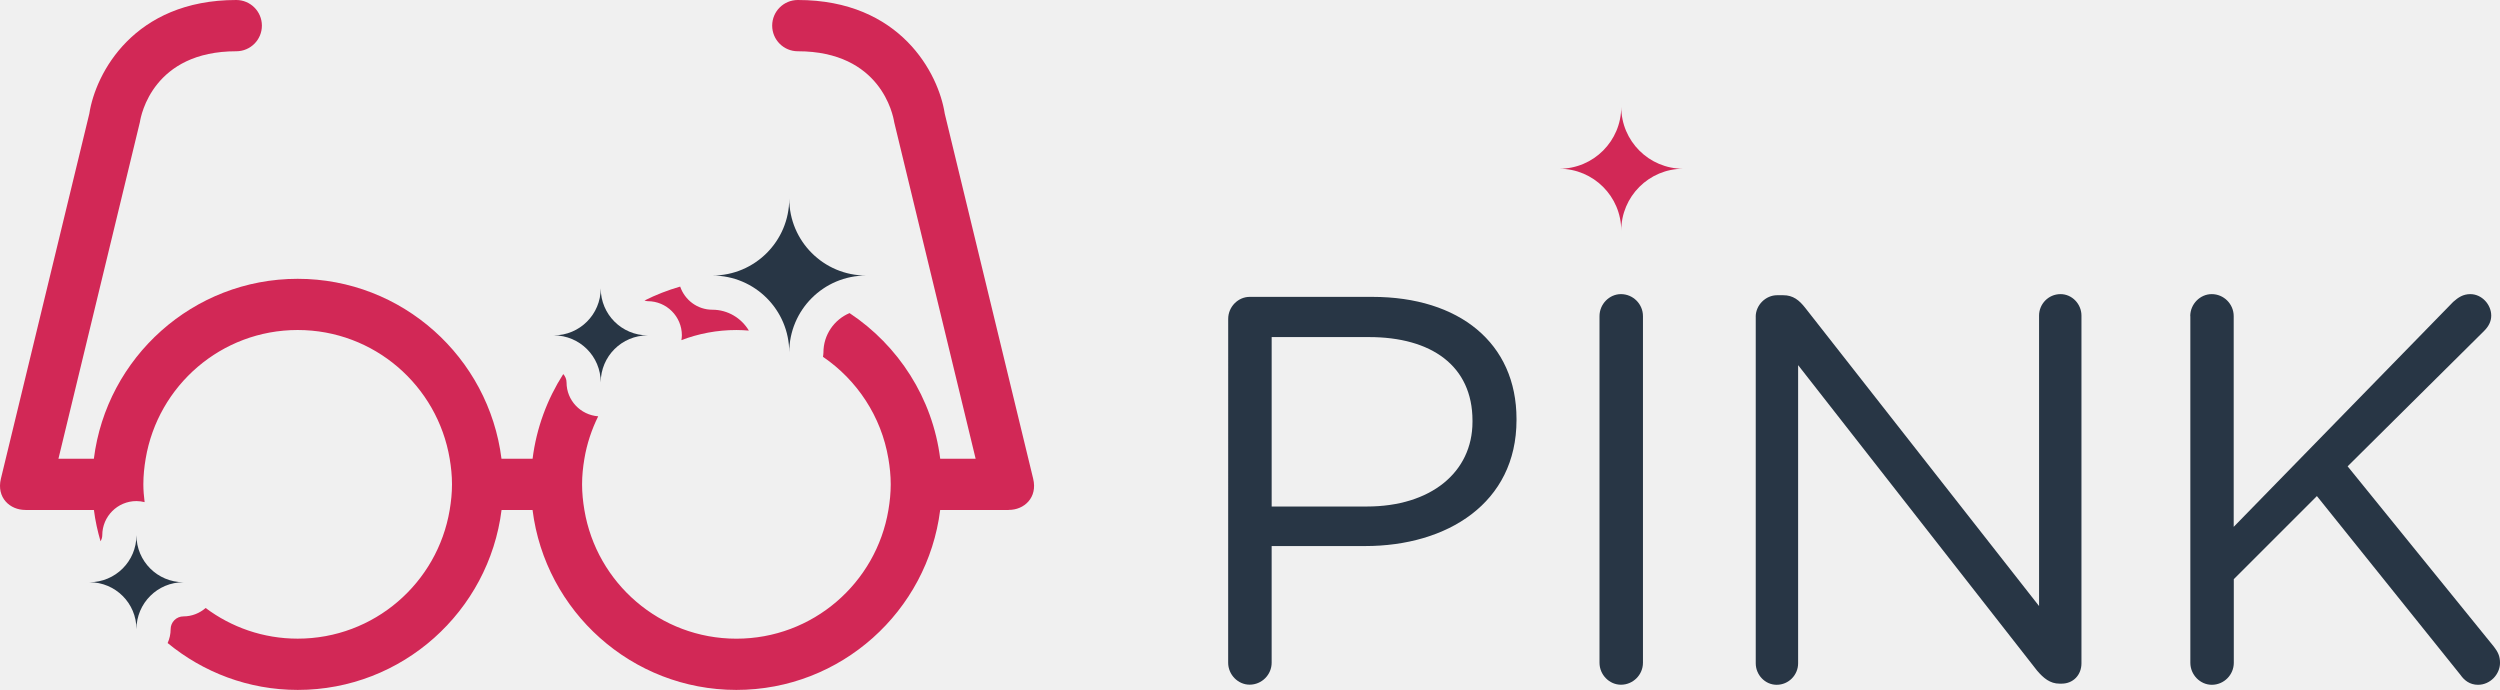
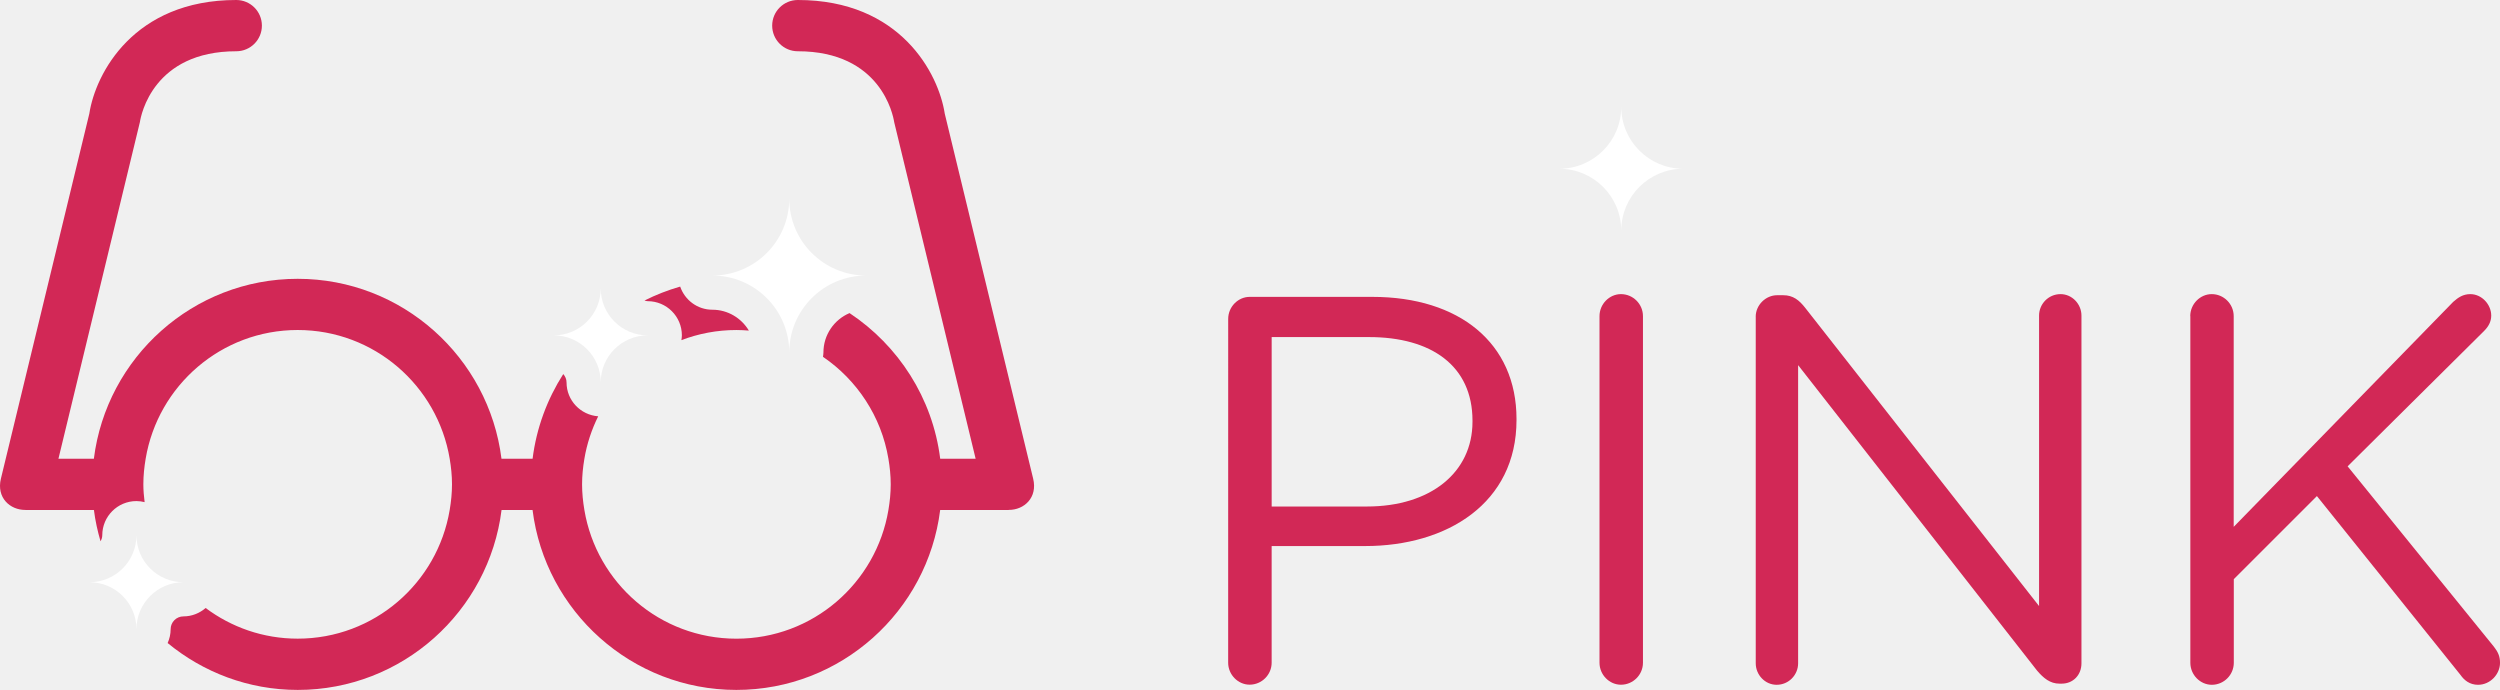
<svg xmlns="http://www.w3.org/2000/svg" version="1.1" id="Layer_2" x="0px" y="0px" width="146.3px" height="40.375px" viewBox="0 0 146.3 40.375" enable-background="new 0 0 146.3 40.375" xml:space="preserve">
  <g>
-     <path fill="#283645" d="M71.874,18.661c0-0.708,0.58-1.288,1.256-1.288h7.18c5.087,0,8.436,2.704,8.436,7.146v0.063 c0,4.86-4.057,7.373-8.854,7.373h-5.475v6.825c0,0.708-0.58,1.287-1.289,1.287c-0.676,0-1.256-0.58-1.256-1.287L71.874,18.661 L71.874,18.661z M79.988,29.641c3.734,0,6.182-1.996,6.182-4.959v-0.062c0-3.221-2.414-4.894-6.053-4.894h-5.699v9.917h5.57V29.641 z" />
-     <path fill="#283645" d="M93.603,18.5c0-0.708,0.579-1.288,1.255-1.288c0.709,0,1.288,0.58,1.288,1.288v20.283 c0,0.708-0.579,1.287-1.288,1.287c-0.676,0-1.255-0.579-1.255-1.287V18.5z" />
-     <path fill="#283645" d="M102.744,18.532c0-0.676,0.58-1.256,1.256-1.256h0.354c0.58,0,0.935,0.29,1.288,0.74l13.684,17.45V18.468 c0-0.676,0.547-1.256,1.256-1.256c0.676,0,1.225,0.58,1.225,1.256v20.349c0,0.677-0.48,1.19-1.158,1.19h-0.129 c-0.548,0-0.936-0.321-1.318-0.772l-13.976-17.867v17.449c0,0.677-0.547,1.257-1.257,1.257c-0.676,0-1.223-0.58-1.223-1.257V18.532 H102.744z" />
-     <path fill="#283645" d="M128.173,18.5c0-0.708,0.58-1.288,1.257-1.288c0.708,0,1.286,0.58,1.286,1.288v12.331l12.848-13.168 c0.29-0.257,0.579-0.451,0.998-0.451c0.676,0,1.225,0.612,1.225,1.256c0,0.354-0.162,0.644-0.42,0.901l-7.984,7.92l8.564,10.561 c0.225,0.291,0.354,0.547,0.354,0.936c0,0.676-0.577,1.288-1.285,1.288c-0.482,0-0.807-0.259-1.03-0.58l-8.401-10.464l-4.863,4.861 v4.895c0,0.708-0.578,1.288-1.286,1.288c-0.677,0-1.257-0.58-1.257-1.288V18.5H128.173z" />
+     <path fill="#D22856" d="M71.874,18.661c0-0.708,0.58-1.288,1.256-1.288h7.18c5.087,0,8.436,2.704,8.436,7.146v0.063 c0,4.86-4.057,7.373-8.854,7.373h-5.475v6.825c0,0.708-0.58,1.287-1.289,1.287c-0.676,0-1.256-0.58-1.256-1.287L71.874,18.661 L71.874,18.661z M79.988,29.641c3.734,0,6.182-1.996,6.182-4.959v-0.062c0-3.221-2.414-4.894-6.053-4.894h-5.699v9.917h5.57V29.641 z" />
+     <path fill="#D22856" d="M93.603,18.5c0-0.708,0.579-1.288,1.255-1.288c0.709,0,1.288,0.58,1.288,1.288v20.283 c0,0.708-0.579,1.287-1.288,1.287c-0.676,0-1.255-0.579-1.255-1.287V18.5z" />
+     <path fill="#D22856" d="M102.744,18.532c0-0.676,0.58-1.256,1.256-1.256h0.354c0.58,0,0.935,0.29,1.288,0.74l13.684,17.45V18.468 c0-0.676,0.547-1.256,1.256-1.256c0.676,0,1.225,0.58,1.225,1.256v20.349c0,0.677-0.48,1.19-1.158,1.19h-0.129 c-0.548,0-0.936-0.321-1.318-0.772l-13.976-17.867v17.449c0,0.677-0.547,1.257-1.257,1.257c-0.676,0-1.223-0.58-1.223-1.257V18.532 H102.744z" />
+     <path fill="#D22856" d="M128.173,18.5c0-0.708,0.58-1.288,1.257-1.288c0.708,0,1.286,0.58,1.286,1.288v12.331l12.848-13.168 c0.29-0.257,0.579-0.451,0.998-0.451c0.676,0,1.225,0.612,1.225,1.256c0,0.354-0.162,0.644-0.42,0.901l-7.984,7.92l8.564,10.561 c0.225,0.291,0.354,0.547,0.354,0.936c0,0.676-0.577,1.288-1.285,1.288c-0.482,0-0.807-0.259-1.03-0.58l-8.401-10.464l-4.863,4.861 v4.895c0,0.708-0.578,1.288-1.286,1.288c-0.677,0-1.257-0.58-1.257-1.288V18.5H128.173z" />
  </g>
-   <path fill="#D22856" d="M98.498,9.875c-2.002,0-3.623-1.623-3.623-3.624c0,2.001-1.623,3.624-3.625,3.624 c2.002,0,3.625,1.623,3.625,3.624C94.875,11.498,96.496,9.875,98.498,9.875z" />
+   <path fill="#FFFFFF" d="M98.498,9.875c-2.002,0-3.623-1.623-3.623-3.624c0,2.001-1.623,3.624-3.625,3.624 c2.002,0,3.625,1.623,3.625,3.624C94.875,11.498,96.496,9.875,98.498,9.875z" />
  <g>
    <path fill="#D22856" d="M43.094,19.313c0.246,0,0.489,0.014,0.73,0.033c-0.437-0.728-1.227-1.221-2.136-1.221 c-0.877,0-1.614-0.568-1.884-1.354c-0.727,0.208-1.425,0.482-2.089,0.816c0.062,0.017,0.122,0.038,0.188,0.038c1.104,0,2,0.896,2,2 c0,0.096-0.015,0.188-0.028,0.281C40.875,19.524,41.959,19.313,43.094,19.313z" />
    <path fill="#D22856" d="M60.462,28.016c-0.002-0.009-5.175-21.365-5.175-21.365C54.926,4.303,52.694,0,46.688,0 c-0.829,0-1.5,0.671-1.5,1.5s0.671,1.5,1.5,1.5c4.856,0,5.575,3.729,5.639,4.143l4.767,19.701h-2.073 c-0.445-3.557-2.453-6.628-5.305-8.522c-0.897,0.379-1.529,1.269-1.529,2.303c0,0.088-0.015,0.171-0.026,0.256 c1.991,1.358,3.415,3.489,3.829,5.965c0.082,0.488,0.135,0.987,0.135,1.5c0,0.512-0.053,1.012-0.135,1.5 c-0.716,4.271-4.421,7.53-8.896,7.53c-4.475,0-8.181-3.259-8.896-7.53c-0.082-0.488-0.135-0.988-0.135-1.5 c0-0.513,0.053-1.012,0.135-1.5c0.147-0.879,0.427-1.712,0.808-2.484c-1.034-0.077-1.852-0.932-1.852-1.984 c0-0.189-0.077-0.357-0.192-0.488c-0.938,1.469-1.569,3.149-1.795,4.957h-1.82c-0.741-5.927-5.802-10.531-11.927-10.531 S6.235,20.917,5.493,26.844H3.42L8.187,7.143C8.25,6.729,8.97,3,13.826,3c0.829,0,1.5-0.671,1.5-1.5S14.655,0,13.826,0 C7.82,0,5.588,4.303,5.227,6.651c0,0-5.173,21.356-5.175,21.365c-0.266,1.109,0.531,1.826,1.426,1.826 c0.012,0,0.023,0.004,0.036,0.004h3.982c0.079,0.629,0.215,1.237,0.387,1.831c0.059-0.106,0.102-0.224,0.102-0.354 c0-1.104,0.896-2,2-2c0.166,0,0.324,0.024,0.478,0.062c-0.043-0.343-0.074-0.688-0.074-1.042c0-0.512,0.053-1.011,0.135-1.5 c0.715-4.271,4.421-7.531,8.896-7.531s8.18,3.26,8.896,7.531c0.082,0.489,0.135,0.988,0.135,1.5s-0.053,1.012-0.135,1.5 c-0.715,4.272-4.421,7.531-8.896,7.531c-2.022,0-3.883-0.67-5.386-1.794c-0.35,0.302-0.8,0.491-1.299,0.491 c-0.413,0-0.749,0.336-0.749,0.748c0,0.289-0.065,0.563-0.176,0.812c2.075,1.708,4.722,2.743,7.614,2.743 c6.125,0,11.185-4.604,11.927-10.529h1.814c0.742,5.926,5.802,10.529,11.927,10.529s11.186-4.604,11.927-10.529H59 c0.012,0,0.023-0.005,0.036-0.005C59.931,29.842,60.728,29.125,60.462,28.016z" />
  </g>
  <g>
    <g>
-       <path fill="#283645" d="M50.686,16.125c-2.485,0-4.499-2.014-4.499-4.499c0,2.485-2.014,4.499-4.499,4.499 c2.485,0,4.499,2.014,4.499,4.499C46.187,18.139,48.2,16.125,50.686,16.125z" />
+       <path fill="#FFFFFF" d="M50.686,16.125c-2.485,0-4.499-2.014-4.499-4.499c0,2.485-2.014,4.499-4.499,4.499 c2.485,0,4.499,2.014,4.499,4.499C46.187,18.139,48.2,16.125,50.686,16.125z" />
    </g>
  </g>
  <g>
    <g>
-       <path fill="#283645" d="M37.904,19.626c-1.519,0-2.749-1.23-2.749-2.749c0,1.519-1.23,2.749-2.749,2.749 c1.519,0,2.749,1.229,2.749,2.749C35.155,20.855,36.386,19.626,37.904,19.626z" />
+       <path fill="#FFFFFF" d="M37.904,19.626c-1.519,0-2.749-1.23-2.749-2.749c0,1.519-1.23,2.749-2.749,2.749 c1.519,0,2.749,1.229,2.749,2.749C35.155,20.855,36.386,19.626,37.904,19.626z" />
    </g>
  </g>
  <g>
    <g>
-       <path fill="#283645" d="M10.734,34.072c-1.519,0-2.749-1.23-2.749-2.75c0,1.52-1.23,2.75-2.749,2.75 c1.519,0,2.749,1.229,2.749,2.748C7.985,35.303,9.215,34.072,10.734,34.072z" />
+       <path fill="#FFFFFF" d="M10.734,34.072c-1.519,0-2.749-1.23-2.749-2.75c0,1.52-1.23,2.75-2.749,2.75 c1.519,0,2.749,1.229,2.749,2.748C7.985,35.303,9.215,34.072,10.734,34.072z" />
    </g>
  </g>
</svg>
